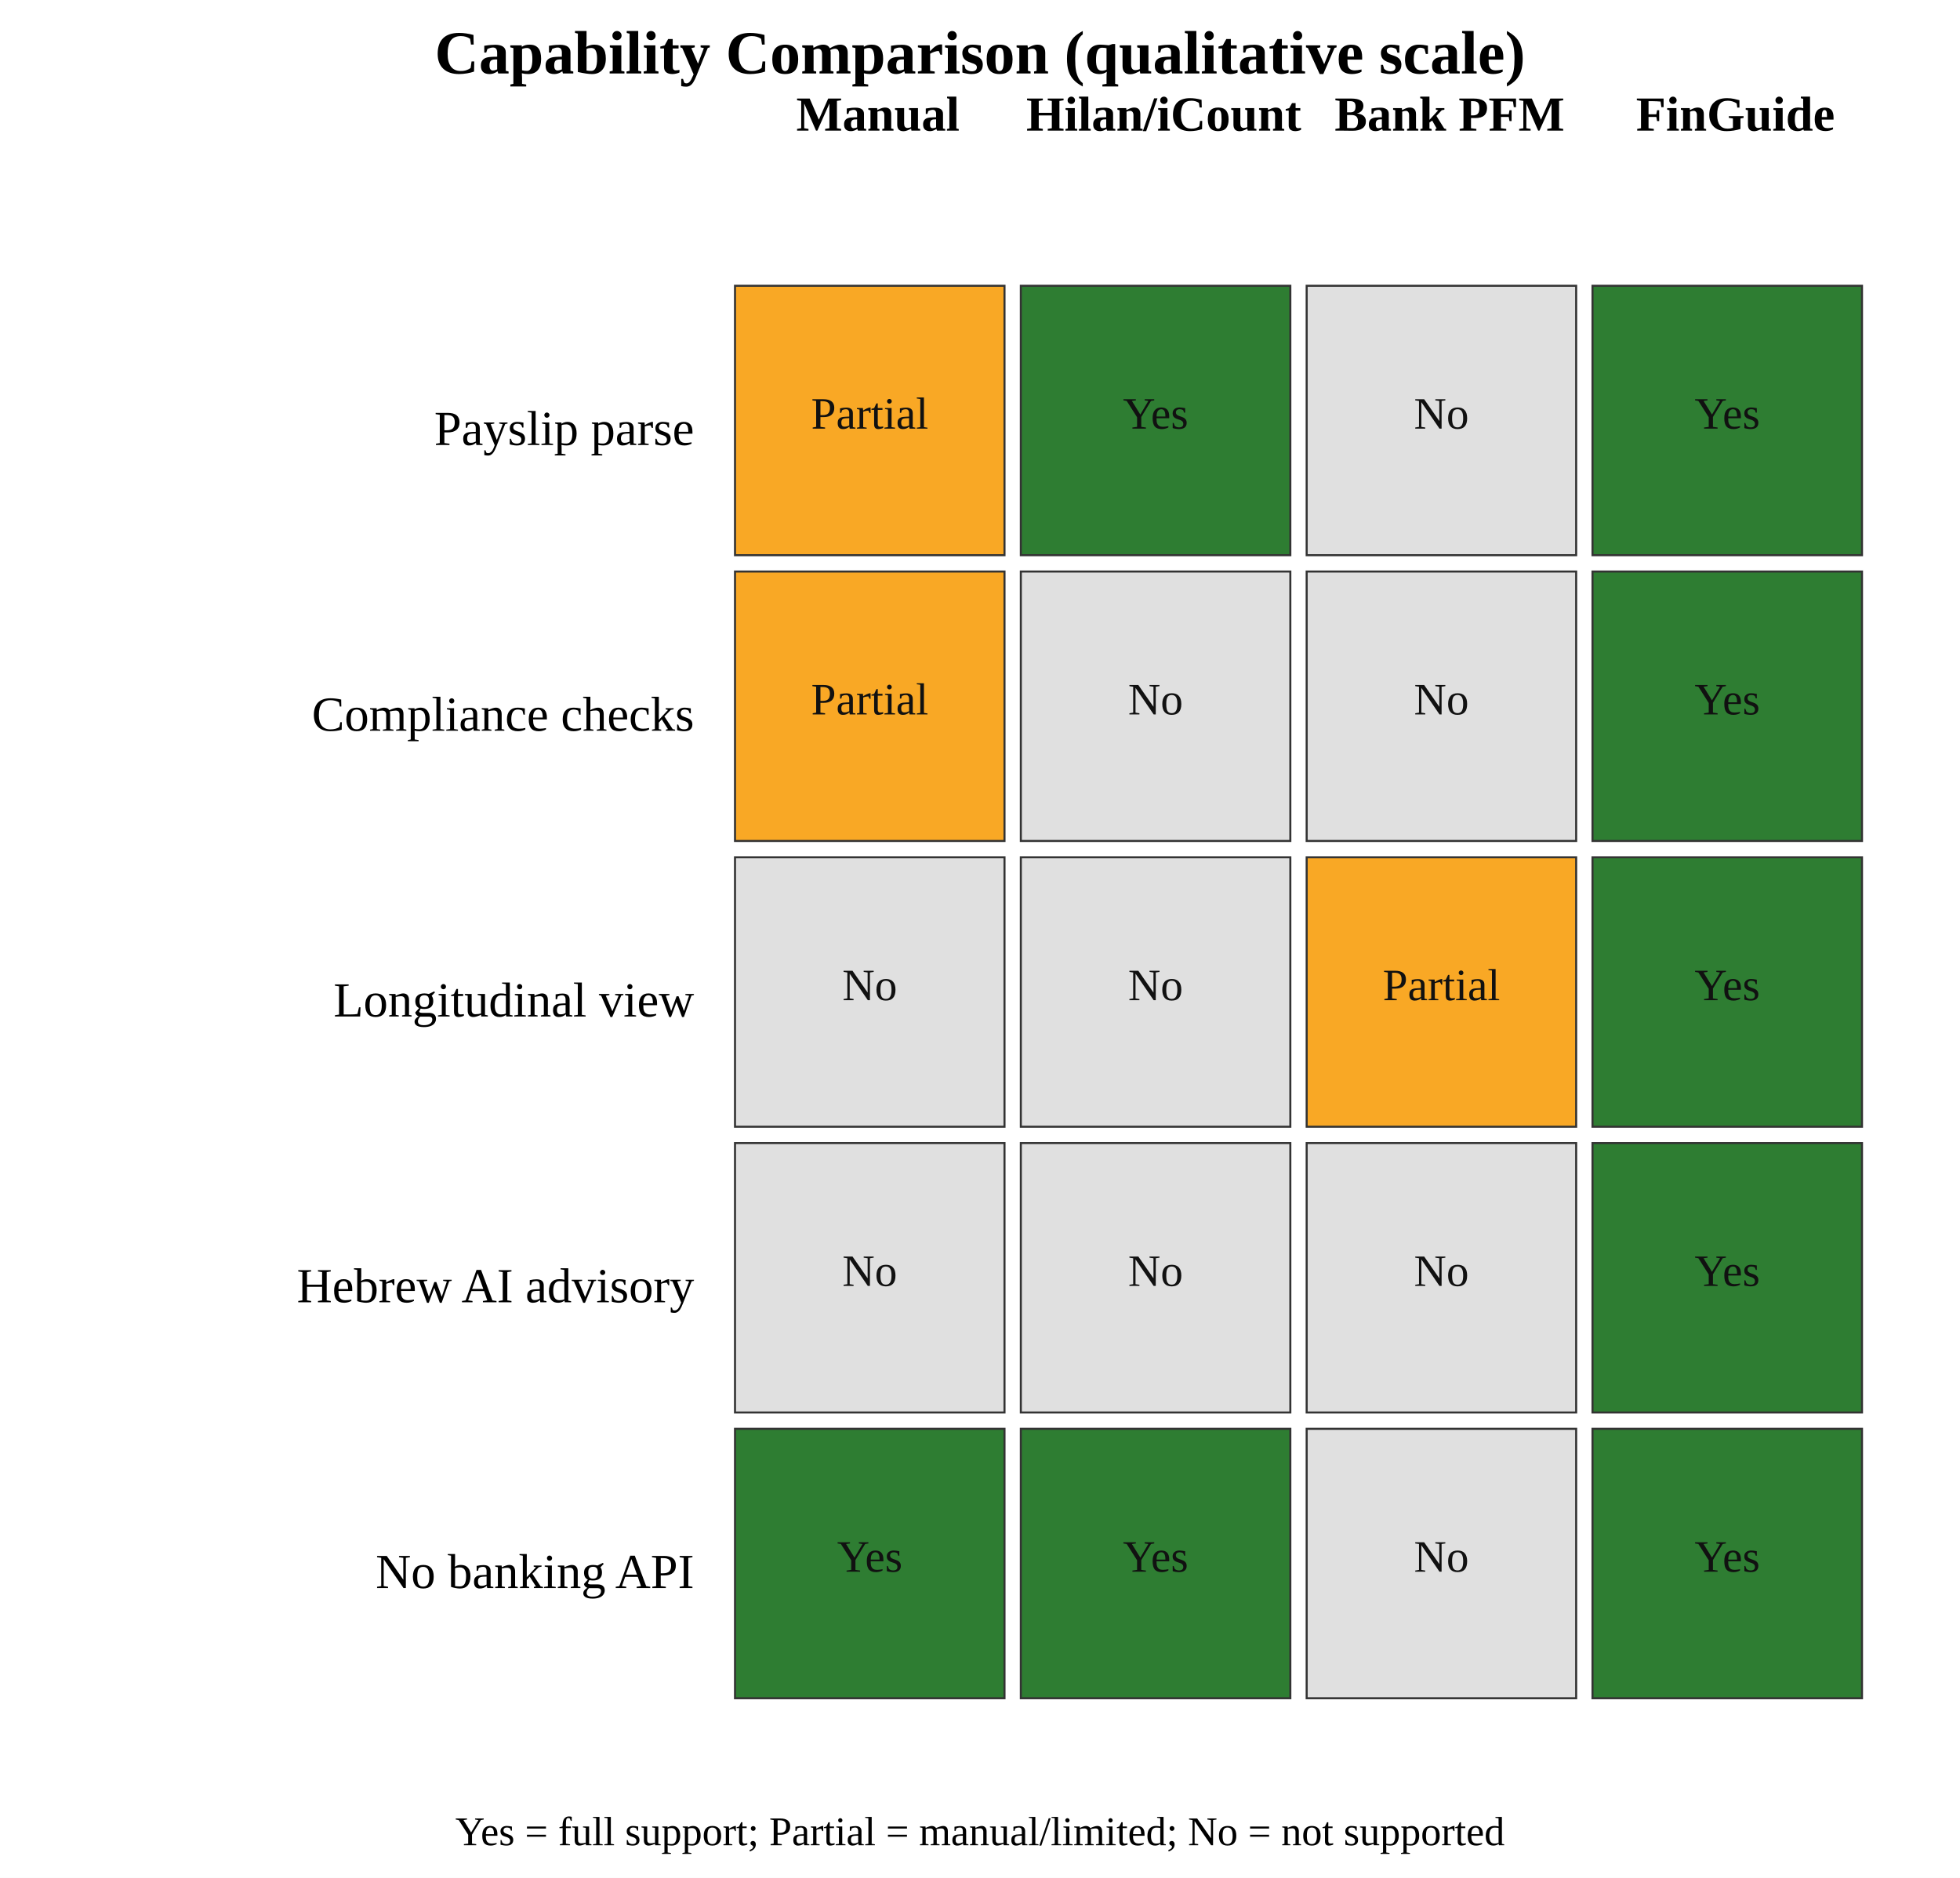
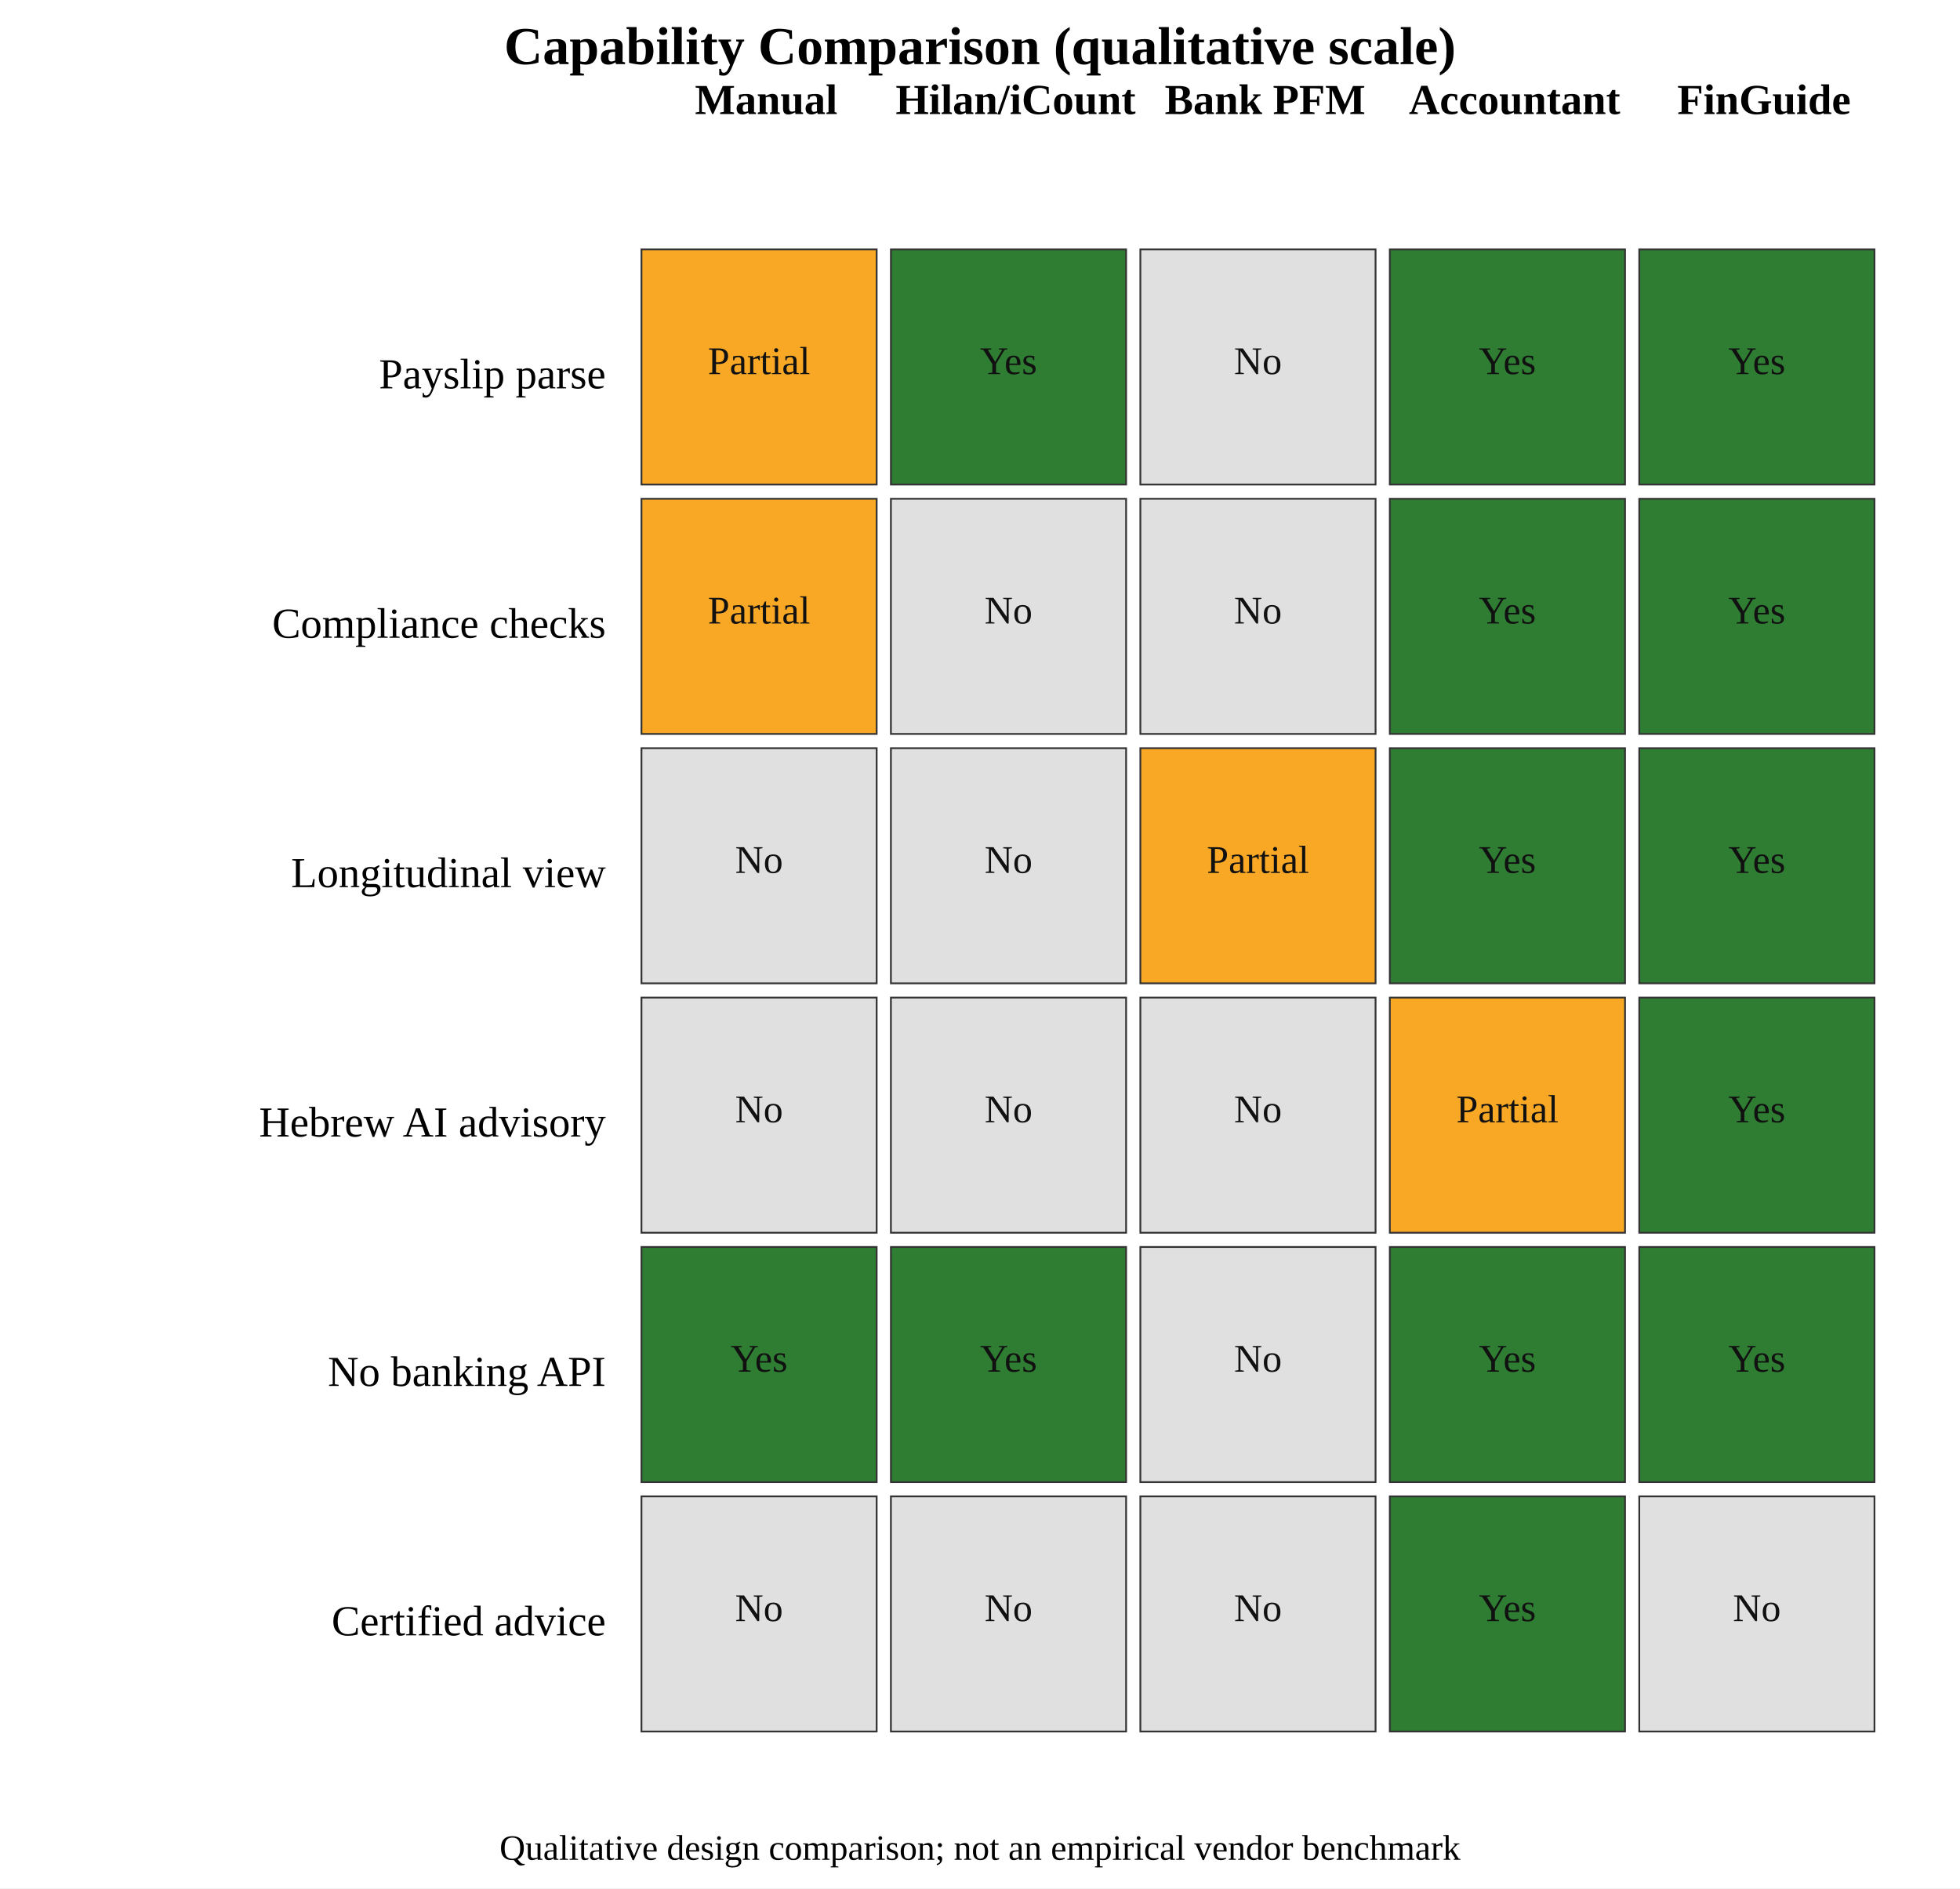
- <svg xmlns="http://www.w3.org/2000/svg" width="480" height="460" viewBox="0 0 480 460">
+ <svg xmlns="http://www.w3.org/2000/svg" width="550" height="530" viewBox="0 0 550 530">
  <rect width="100%" height="100%" fill="white" />
-   <text x="240" y="18" text-anchor="middle" font-family="Times New Roman" font-size="15" font-weight="bold">Capability Comparison (qualitative scale)</text>
+   <text x="275" y="18" text-anchor="middle" font-family="Times New Roman" font-size="15" font-weight="bold">Capability Comparison (qualitative scale)</text>
  <text x="215" y="32" text-anchor="middle" font-family="Times New Roman" font-size="12" font-weight="bold">Manual</text>
  <text x="285" y="32" text-anchor="middle" font-family="Times New Roman" font-size="12" font-weight="bold">Hilan/iCount</text>
  <text x="355" y="32" text-anchor="middle" font-family="Times New Roman" font-size="12" font-weight="bold">Bank PFM</text>
-   <text x="425" y="32" text-anchor="middle" font-family="Times New Roman" font-size="12" font-weight="bold">FinGuide</text>
+   <text x="425" y="32" text-anchor="middle" font-family="Times New Roman" font-size="12" font-weight="bold">Accountant</text>
+   <text x="495" y="32" text-anchor="middle" font-family="Times New Roman" font-size="12" font-weight="bold">FinGuide</text>
  <text x="170" y="109" text-anchor="end" font-family="Times New Roman" font-size="12">Payslip parse</text>
  <rect x="180" y="70" width="66" height="66" fill="#f9a825" stroke="#333" stroke-width="0.5" />
  <text x="213" y="105" text-anchor="middle" font-family="Times New Roman" font-size="11" fill="#111">Partial</text>
  <rect x="250" y="70" width="66" height="66" fill="#2e7d32" stroke="#333" stroke-width="0.5" />
  <text x="283" y="105" text-anchor="middle" font-family="Times New Roman" font-size="11" fill="#111">Yes</text>
  <rect x="320" y="70" width="66" height="66" fill="#e0e0e0" stroke="#333" stroke-width="0.5" />
  <text x="353" y="105" text-anchor="middle" font-family="Times New Roman" font-size="11" fill="#111">No</text>
  <rect x="390" y="70" width="66" height="66" fill="#2e7d32" stroke="#333" stroke-width="0.5" />
  <text x="423" y="105" text-anchor="middle" font-family="Times New Roman" font-size="11" fill="#111">Yes</text>
+   <rect x="460" y="70" width="66" height="66" fill="#2e7d32" stroke="#333" stroke-width="0.5" />
+   <text x="493" y="105" text-anchor="middle" font-family="Times New Roman" font-size="11" fill="#111">Yes</text>
  <text x="170" y="179" text-anchor="end" font-family="Times New Roman" font-size="12">Compliance checks</text>
  <rect x="180" y="140" width="66" height="66" fill="#f9a825" stroke="#333" stroke-width="0.5" />
  <text x="213" y="175" text-anchor="middle" font-family="Times New Roman" font-size="11" fill="#111">Partial</text>
  <rect x="250" y="140" width="66" height="66" fill="#e0e0e0" stroke="#333" stroke-width="0.5" />
  <text x="283" y="175" text-anchor="middle" font-family="Times New Roman" font-size="11" fill="#111">No</text>
  <rect x="320" y="140" width="66" height="66" fill="#e0e0e0" stroke="#333" stroke-width="0.5" />
  <text x="353" y="175" text-anchor="middle" font-family="Times New Roman" font-size="11" fill="#111">No</text>
  <rect x="390" y="140" width="66" height="66" fill="#2e7d32" stroke="#333" stroke-width="0.5" />
  <text x="423" y="175" text-anchor="middle" font-family="Times New Roman" font-size="11" fill="#111">Yes</text>
+   <rect x="460" y="140" width="66" height="66" fill="#2e7d32" stroke="#333" stroke-width="0.5" />
+   <text x="493" y="175" text-anchor="middle" font-family="Times New Roman" font-size="11" fill="#111">Yes</text>
  <text x="170" y="249" text-anchor="end" font-family="Times New Roman" font-size="12">Longitudinal view</text>
  <rect x="180" y="210" width="66" height="66" fill="#e0e0e0" stroke="#333" stroke-width="0.5" />
  <text x="213" y="245" text-anchor="middle" font-family="Times New Roman" font-size="11" fill="#111">No</text>
  <rect x="250" y="210" width="66" height="66" fill="#e0e0e0" stroke="#333" stroke-width="0.5" />
  <text x="283" y="245" text-anchor="middle" font-family="Times New Roman" font-size="11" fill="#111">No</text>
  <rect x="320" y="210" width="66" height="66" fill="#f9a825" stroke="#333" stroke-width="0.5" />
  <text x="353" y="245" text-anchor="middle" font-family="Times New Roman" font-size="11" fill="#111">Partial</text>
  <rect x="390" y="210" width="66" height="66" fill="#2e7d32" stroke="#333" stroke-width="0.5" />
  <text x="423" y="245" text-anchor="middle" font-family="Times New Roman" font-size="11" fill="#111">Yes</text>
+   <rect x="460" y="210" width="66" height="66" fill="#2e7d32" stroke="#333" stroke-width="0.5" />
+   <text x="493" y="245" text-anchor="middle" font-family="Times New Roman" font-size="11" fill="#111">Yes</text>
  <text x="170" y="319" text-anchor="end" font-family="Times New Roman" font-size="12">Hebrew AI advisory</text>
  <rect x="180" y="280" width="66" height="66" fill="#e0e0e0" stroke="#333" stroke-width="0.5" />
  <text x="213" y="315" text-anchor="middle" font-family="Times New Roman" font-size="11" fill="#111">No</text>
  <rect x="250" y="280" width="66" height="66" fill="#e0e0e0" stroke="#333" stroke-width="0.5" />
  <text x="283" y="315" text-anchor="middle" font-family="Times New Roman" font-size="11" fill="#111">No</text>
  <rect x="320" y="280" width="66" height="66" fill="#e0e0e0" stroke="#333" stroke-width="0.5" />
  <text x="353" y="315" text-anchor="middle" font-family="Times New Roman" font-size="11" fill="#111">No</text>
-   <rect x="390" y="280" width="66" height="66" fill="#2e7d32" stroke="#333" stroke-width="0.5" />
-   <text x="423" y="315" text-anchor="middle" font-family="Times New Roman" font-size="11" fill="#111">Yes</text>
+   <rect x="390" y="280" width="66" height="66" fill="#f9a825" stroke="#333" stroke-width="0.5" />
+   <text x="423" y="315" text-anchor="middle" font-family="Times New Roman" font-size="11" fill="#111">Partial</text>
+   <rect x="460" y="280" width="66" height="66" fill="#2e7d32" stroke="#333" stroke-width="0.5" />
+   <text x="493" y="315" text-anchor="middle" font-family="Times New Roman" font-size="11" fill="#111">Yes</text>
  <text x="170" y="389" text-anchor="end" font-family="Times New Roman" font-size="12">No banking API</text>
  <rect x="180" y="350" width="66" height="66" fill="#2e7d32" stroke="#333" stroke-width="0.5" />
  <text x="213" y="385" text-anchor="middle" font-family="Times New Roman" font-size="11" fill="#111">Yes</text>
  <rect x="250" y="350" width="66" height="66" fill="#2e7d32" stroke="#333" stroke-width="0.5" />
  <text x="283" y="385" text-anchor="middle" font-family="Times New Roman" font-size="11" fill="#111">Yes</text>
  <rect x="320" y="350" width="66" height="66" fill="#e0e0e0" stroke="#333" stroke-width="0.5" />
  <text x="353" y="385" text-anchor="middle" font-family="Times New Roman" font-size="11" fill="#111">No</text>
  <rect x="390" y="350" width="66" height="66" fill="#2e7d32" stroke="#333" stroke-width="0.5" />
  <text x="423" y="385" text-anchor="middle" font-family="Times New Roman" font-size="11" fill="#111">Yes</text>
-   <text x="240" y="452" text-anchor="middle" font-family="Times New Roman" font-size="10">Yes = full support; Partial = manual/limited; No = not supported</text>
+   <rect x="460" y="350" width="66" height="66" fill="#2e7d32" stroke="#333" stroke-width="0.5" />
+   <text x="493" y="385" text-anchor="middle" font-family="Times New Roman" font-size="11" fill="#111">Yes</text>
+   <text x="170" y="459" text-anchor="end" font-family="Times New Roman" font-size="12">Certified advice</text>
+   <rect x="180" y="420" width="66" height="66" fill="#e0e0e0" stroke="#333" stroke-width="0.5" />
+   <text x="213" y="455" text-anchor="middle" font-family="Times New Roman" font-size="11" fill="#111">No</text>
+   <rect x="250" y="420" width="66" height="66" fill="#e0e0e0" stroke="#333" stroke-width="0.5" />
+   <text x="283" y="455" text-anchor="middle" font-family="Times New Roman" font-size="11" fill="#111">No</text>
+   <rect x="320" y="420" width="66" height="66" fill="#e0e0e0" stroke="#333" stroke-width="0.5" />
+   <text x="353" y="455" text-anchor="middle" font-family="Times New Roman" font-size="11" fill="#111">No</text>
+   <rect x="390" y="420" width="66" height="66" fill="#2e7d32" stroke="#333" stroke-width="0.5" />
+   <text x="423" y="455" text-anchor="middle" font-family="Times New Roman" font-size="11" fill="#111">Yes</text>
+   <rect x="460" y="420" width="66" height="66" fill="#e0e0e0" stroke="#333" stroke-width="0.5" />
+   <text x="493" y="455" text-anchor="middle" font-family="Times New Roman" font-size="11" fill="#111">No</text>
+   <text x="275" y="522" text-anchor="middle" font-family="Times New Roman" font-size="10">Qualitative design comparison; not an empirical vendor benchmark</text>
</svg>
